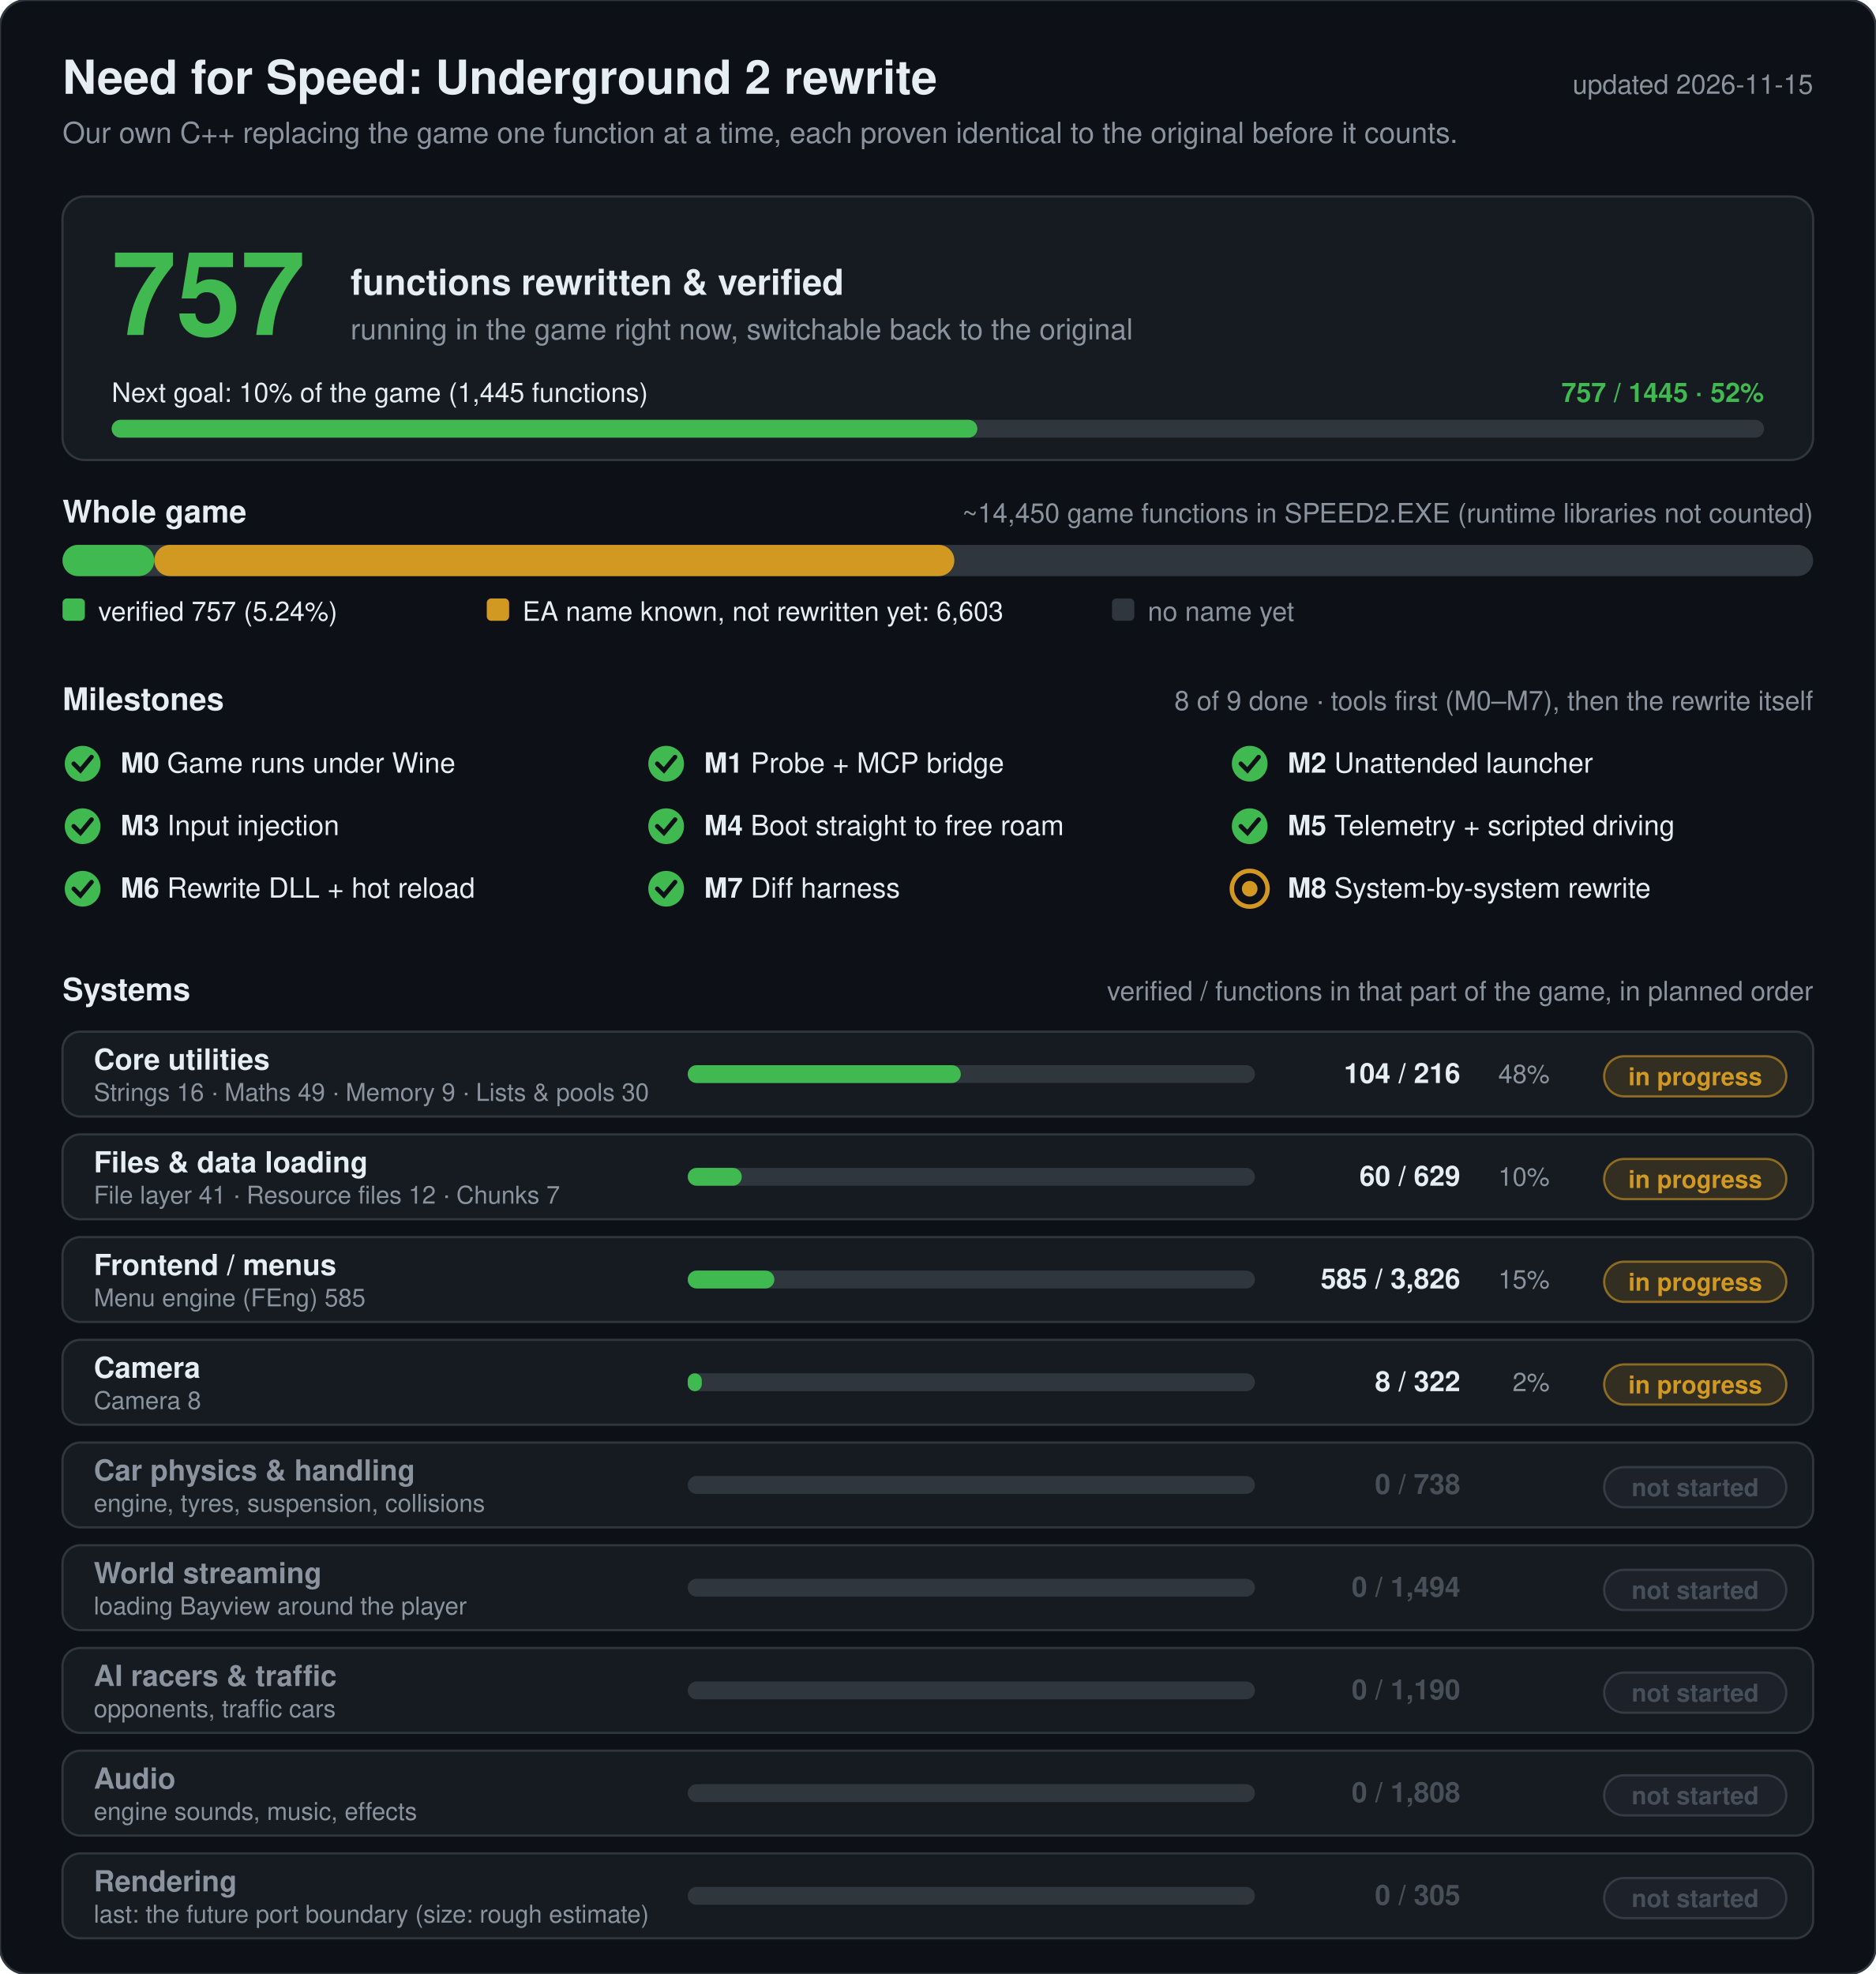
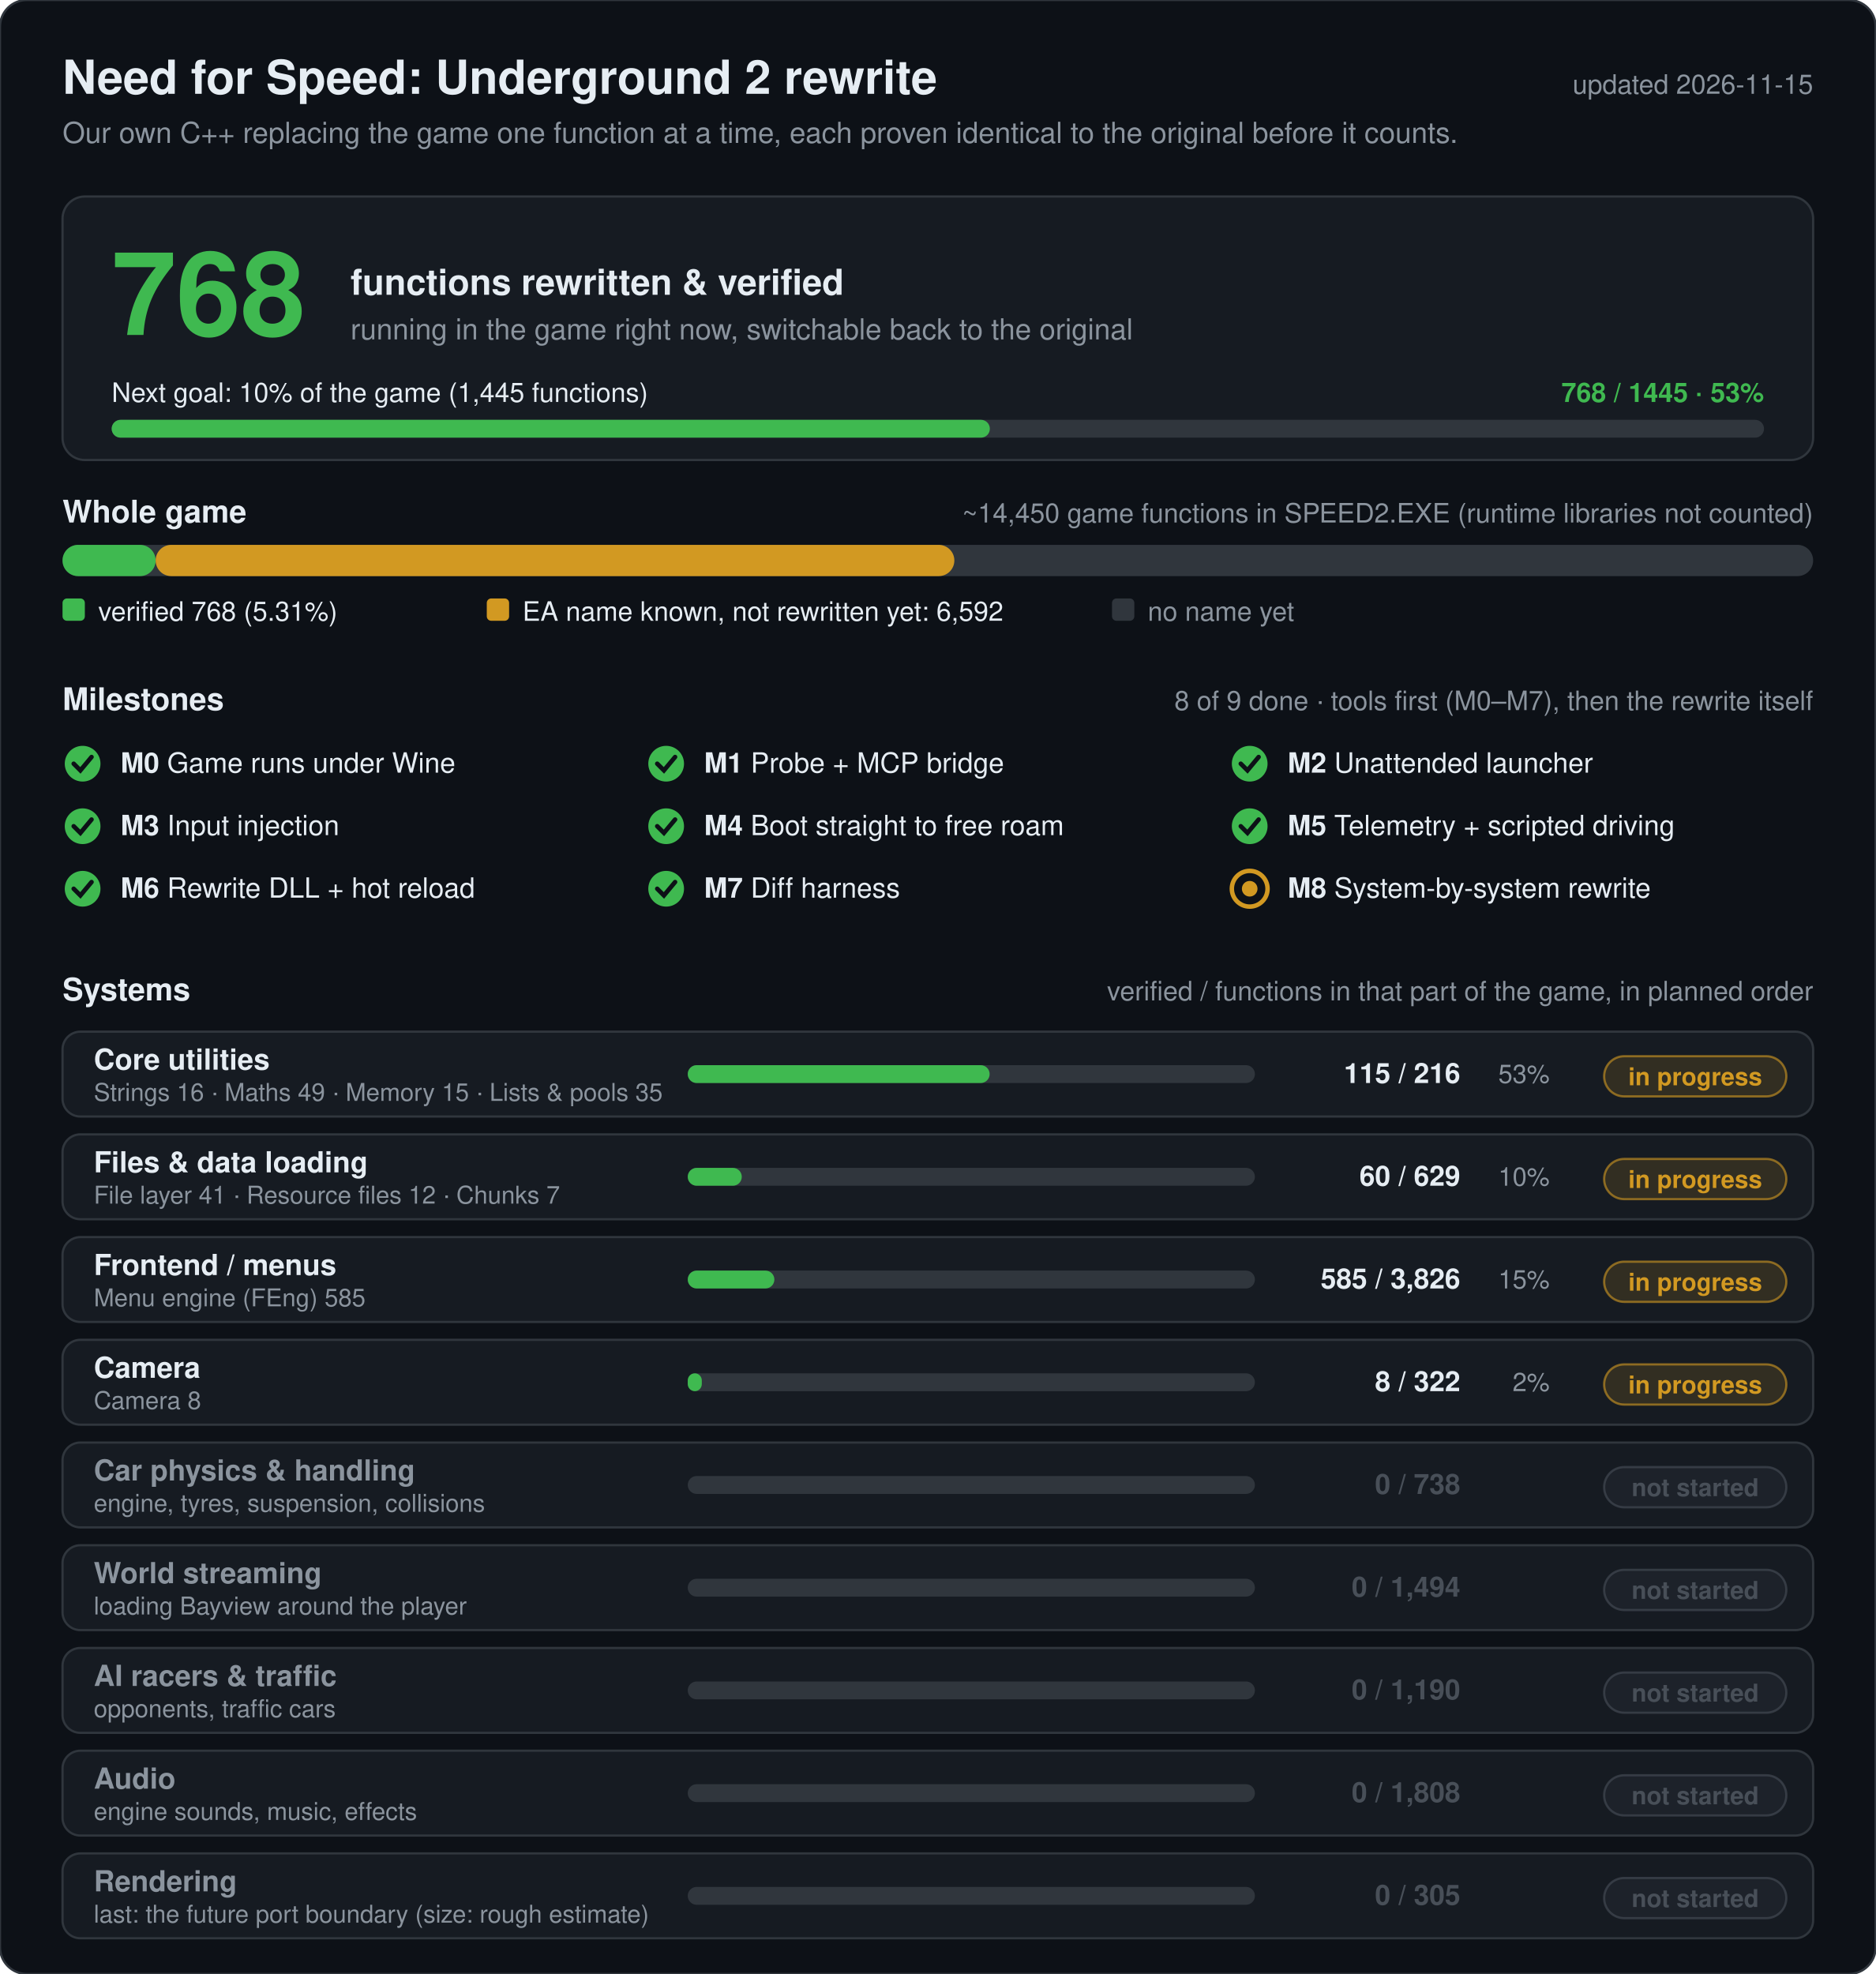
<svg xmlns="http://www.w3.org/2000/svg" width="840" height="884" viewBox="0 0 840 884" font-family="-apple-system, Segoe UI, Helvetica, Arial, sans-serif">
  <rect width="840" height="884" rx="12" fill="#0d1117" stroke="#30363d" />
  <text x="28" y="42" font-size="21" font-weight="700" fill="#e6edf3">Need for Speed: Underground 2 rewrite</text>
  <text x="812" y="42" font-size="12" fill="#8b949e" text-anchor="end">updated 2026-11-15</text>
  <text x="28" y="64" font-size="13" fill="#8b949e">Our own C++ replacing the game one function at a time, each proven identical to the original before it counts.</text>
  <rect x="28" y="88" width="784" height="118" rx="10" fill="#161b22" stroke="#30363d" />
-   <text x="50" y="150" font-size="52" font-weight="800" fill="#3fb950">757</text>
+   <text x="50" y="150" font-size="52" font-weight="800" fill="#3fb950">768</text>
  <text x="157" y="132" font-size="16" font-weight="600" fill="#e6edf3">functions rewritten &amp; verified</text>
  <text x="157" y="152" font-size="13" fill="#8b949e">running in the game right now, switchable back to the original</text>
  <text x="50" y="180" font-size="12" fill="#e6edf3">Next goal: 10% of the game (1,445 functions)</text>
-   <text x="790" y="180" font-size="12" font-weight="700" fill="#3fb950" text-anchor="end">757 / 1445 · 52%</text>
+   <text x="790" y="180" font-size="12" font-weight="700" fill="#3fb950" text-anchor="end">768 / 1445 · 53%</text>
  <rect x="50" y="188" width="740" height="8" rx="4.0" fill="#30363d" />
-   <rect x="50.0" y="188" width="387.7" height="8" rx="4.0" fill="#3fb950" />
+   <rect x="50.0" y="188" width="393.3" height="8" rx="4.0" fill="#3fb950" />
  <text x="28" y="234" font-size="14" font-weight="600" fill="#e6edf3">Whole game</text>
  <text x="812" y="234" font-size="12" fill="#8b949e" text-anchor="end">~14,450 game functions in SPEED2.EXE (runtime libraries not counted)</text>
  <rect x="28" y="244" width="784" height="14" rx="7.0" fill="#30363d" />
-   <rect x="28.0" y="244" width="41.1" height="14" rx="7.0" fill="#3fb950" />
-   <rect x="69.1" y="244" width="358.3" height="14" rx="7.0" fill="#d29922" />
+   <rect x="28.0" y="244" width="41.7" height="14" rx="7.0" fill="#3fb950" />
+   <rect x="69.7" y="244" width="357.7" height="14" rx="7.0" fill="#d29922" />
  <rect x="28" y="268" width="10" height="10" rx="2" fill="#3fb950" />
-   <text x="44" y="278" font-size="12" fill="#e6edf3">verified 757 (5.24%)</text>
+   <text x="44" y="278" font-size="12" fill="#e6edf3">verified 768 (5.31%)</text>
  <rect x="218" y="268" width="10" height="10" rx="2" fill="#d29922" />
-   <text x="234" y="278" font-size="12" fill="#e6edf3">EA name known, not rewritten yet: 6,603</text>
+   <text x="234" y="278" font-size="12" fill="#e6edf3">EA name known, not rewritten yet: 6,592</text>
  <rect x="498" y="268" width="10" height="10" rx="2" fill="#30363d" />
  <text x="514" y="278" font-size="12" fill="#8b949e">no name yet</text>
  <text x="28" y="318" font-size="14" font-weight="600" fill="#e6edf3">Milestones</text>
  <text x="812" y="318" font-size="12" fill="#8b949e" text-anchor="end">8 of 9 done · tools first (M0–M7), then the rewrite itself</text>
  <circle cx="37.0" cy="342" r="8" fill="#3fb950" />
  <path d="M33.0 342 l3 3 l5 -6" stroke="#0d1117" stroke-width="2" fill="none" stroke-linecap="round" />
  <text x="54.0" y="346" font-size="12.5" fill="#e6edf3">
    <tspan font-weight="700">M0</tspan> Game runs under Wine</text>
  <circle cx="298.333" cy="342" r="8" fill="#3fb950" />
  <path d="M294.333 342 l3 3 l5 -6" stroke="#0d1117" stroke-width="2" fill="none" stroke-linecap="round" />
  <text x="315.333" y="346" font-size="12.5" fill="#e6edf3">
    <tspan font-weight="700">M1</tspan> Probe + MCP bridge</text>
  <circle cx="559.667" cy="342" r="8" fill="#3fb950" />
  <path d="M555.667 342 l3 3 l5 -6" stroke="#0d1117" stroke-width="2" fill="none" stroke-linecap="round" />
  <text x="576.667" y="346" font-size="12.5" fill="#e6edf3">
    <tspan font-weight="700">M2</tspan> Unattended launcher</text>
  <circle cx="37.0" cy="370" r="8" fill="#3fb950" />
  <path d="M33.0 370 l3 3 l5 -6" stroke="#0d1117" stroke-width="2" fill="none" stroke-linecap="round" />
  <text x="54.0" y="374" font-size="12.5" fill="#e6edf3">
    <tspan font-weight="700">M3</tspan> Input injection</text>
  <circle cx="298.333" cy="370" r="8" fill="#3fb950" />
  <path d="M294.333 370 l3 3 l5 -6" stroke="#0d1117" stroke-width="2" fill="none" stroke-linecap="round" />
  <text x="315.333" y="374" font-size="12.5" fill="#e6edf3">
    <tspan font-weight="700">M4</tspan> Boot straight to free roam</text>
  <circle cx="559.667" cy="370" r="8" fill="#3fb950" />
  <path d="M555.667 370 l3 3 l5 -6" stroke="#0d1117" stroke-width="2" fill="none" stroke-linecap="round" />
  <text x="576.667" y="374" font-size="12.5" fill="#e6edf3">
    <tspan font-weight="700">M5</tspan> Telemetry + scripted driving</text>
  <circle cx="37.0" cy="398" r="8" fill="#3fb950" />
  <path d="M33.0 398 l3 3 l5 -6" stroke="#0d1117" stroke-width="2" fill="none" stroke-linecap="round" />
  <text x="54.0" y="402" font-size="12.5" fill="#e6edf3">
    <tspan font-weight="700">M6</tspan> Rewrite DLL + hot reload</text>
  <circle cx="298.333" cy="398" r="8" fill="#3fb950" />
  <path d="M294.333 398 l3 3 l5 -6" stroke="#0d1117" stroke-width="2" fill="none" stroke-linecap="round" />
  <text x="315.333" y="402" font-size="12.5" fill="#e6edf3">
    <tspan font-weight="700">M7</tspan> Diff harness</text>
  <circle cx="559.667" cy="398" r="8" fill="none" stroke="#d29922" stroke-width="2" />
  <circle cx="559.667" cy="398" r="3.5" fill="#d29922" />
  <text x="576.667" y="402" font-size="12.5" fill="#e6edf3">
    <tspan font-weight="700">M8</tspan> System-by-system rewrite</text>
  <text x="28" y="448" font-size="14" font-weight="600" fill="#e6edf3">Systems</text>
  <text x="812" y="448" font-size="12" fill="#8b949e" text-anchor="end">verified / functions in that part of the game, in planned order</text>
  <rect x="28" y="462" width="784" height="38" rx="8" fill="#161b22" stroke="#30363d" />
  <text x="42" y="479" font-size="13" font-weight="600" fill="#e6edf3">Core utilities</text>
-   <text x="42" y="493" font-size="11" fill="#8b949e">Strings 16 · Maths 49 · Memory 9 · Lists &amp; pools 30</text>
+   <text x="42" y="493" font-size="11" fill="#8b949e">Strings 16 · Maths 49 · Memory 15 · Lists &amp; pools 35</text>
  <rect x="308" y="477" width="254" height="8" rx="4.0" fill="#30363d" />
-   <rect x="308.0" y="477" width="122.3" height="8" rx="4.0" fill="#3fb950" />
-   <text x="654" y="485" font-size="12.5" font-weight="700" fill="#e6edf3" text-anchor="end">104 / 216</text>
-   <text x="694" y="485" font-size="11.5" fill="#8b949e" text-anchor="end">48%</text>
+   <rect x="308.0" y="477" width="135.2" height="8" rx="4.0" fill="#3fb950" />
+   <text x="654" y="485" font-size="12.5" font-weight="700" fill="#e6edf3" text-anchor="end">115 / 216</text>
+   <text x="694" y="485" font-size="11.5" fill="#8b949e" text-anchor="end">53%</text>
  <rect x="718.4" y="473" width="81.6" height="18" rx="9" fill="#d29922" fill-opacity="0.15" stroke="#d29922" stroke-opacity="0.6" />
  <text x="759.2" y="486" font-size="11" font-weight="600" fill="#d29922" text-anchor="middle">in progress</text>
  <rect x="28" y="508" width="784" height="38" rx="8" fill="#161b22" stroke="#30363d" />
  <text x="42" y="525" font-size="13" font-weight="600" fill="#e6edf3">Files &amp; data loading</text>
  <text x="42" y="539" font-size="11" fill="#8b949e">File layer 41 · Resource files 12 · Chunks 7</text>
  <rect x="308" y="523" width="254" height="8" rx="4.0" fill="#30363d" />
  <rect x="308.0" y="523" width="24.2" height="8" rx="4.0" fill="#3fb950" />
  <text x="654" y="531" font-size="12.5" font-weight="700" fill="#e6edf3" text-anchor="end">60 / 629</text>
  <text x="694" y="531" font-size="11.5" fill="#8b949e" text-anchor="end">10%</text>
  <rect x="718.4" y="519" width="81.6" height="18" rx="9" fill="#d29922" fill-opacity="0.15" stroke="#d29922" stroke-opacity="0.6" />
  <text x="759.2" y="532" font-size="11" font-weight="600" fill="#d29922" text-anchor="middle">in progress</text>
  <rect x="28" y="554" width="784" height="38" rx="8" fill="#161b22" stroke="#30363d" />
  <text x="42" y="571" font-size="13" font-weight="600" fill="#e6edf3">Frontend / menus</text>
  <text x="42" y="585" font-size="11" fill="#8b949e">Menu engine (FEng) 585</text>
  <rect x="308" y="569" width="254" height="8" rx="4.0" fill="#30363d" />
  <rect x="308.0" y="569" width="38.8" height="8" rx="4.0" fill="#3fb950" />
  <text x="654" y="577" font-size="12.5" font-weight="700" fill="#e6edf3" text-anchor="end">585 / 3,826</text>
  <text x="694" y="577" font-size="11.5" fill="#8b949e" text-anchor="end">15%</text>
  <rect x="718.4" y="565" width="81.6" height="18" rx="9" fill="#d29922" fill-opacity="0.15" stroke="#d29922" stroke-opacity="0.6" />
  <text x="759.2" y="578" font-size="11" font-weight="600" fill="#d29922" text-anchor="middle">in progress</text>
  <rect x="28" y="600" width="784" height="38" rx="8" fill="#161b22" stroke="#30363d" />
  <text x="42" y="617" font-size="13" font-weight="600" fill="#e6edf3">Camera</text>
  <text x="42" y="631" font-size="11" fill="#8b949e">Camera 8</text>
  <rect x="308" y="615" width="254" height="8" rx="4.0" fill="#30363d" />
  <rect x="308.0" y="615" width="6.3" height="8" rx="3.2" fill="#3fb950" />
  <text x="654" y="623" font-size="12.5" font-weight="700" fill="#e6edf3" text-anchor="end">8 / 322</text>
  <text x="694" y="623" font-size="11.5" fill="#8b949e" text-anchor="end">2%</text>
  <rect x="718.4" y="611" width="81.6" height="18" rx="9" fill="#d29922" fill-opacity="0.15" stroke="#d29922" stroke-opacity="0.6" />
  <text x="759.2" y="624" font-size="11" font-weight="600" fill="#d29922" text-anchor="middle">in progress</text>
  <rect x="28" y="646" width="784" height="38" rx="8" fill="#161b22" stroke="#30363d" />
  <text x="42" y="663" font-size="13" font-weight="600" fill="#8b949e">Car physics &amp; handling</text>
  <text x="42" y="677" font-size="11" fill="#8b949e">engine, tyres, suspension, collisions</text>
  <rect x="308" y="661" width="254" height="8" rx="4.0" fill="#30363d" />
  <text x="654" y="669" font-size="12.5" font-weight="700" fill="#484f58" text-anchor="end">0 / 738</text>
  <rect x="718.4" y="657" width="81.6" height="18" rx="9" fill="#484f58" fill-opacity="0.15" stroke="#484f58" stroke-opacity="0.6" />
  <text x="759.2" y="670" font-size="11" font-weight="600" fill="#484f58" text-anchor="middle">not started</text>
  <rect x="28" y="692" width="784" height="38" rx="8" fill="#161b22" stroke="#30363d" />
  <text x="42" y="709" font-size="13" font-weight="600" fill="#8b949e">World streaming</text>
  <text x="42" y="723" font-size="11" fill="#8b949e">loading Bayview around the player</text>
  <rect x="308" y="707" width="254" height="8" rx="4.0" fill="#30363d" />
  <text x="654" y="715" font-size="12.5" font-weight="700" fill="#484f58" text-anchor="end">0 / 1,494</text>
  <rect x="718.4" y="703" width="81.6" height="18" rx="9" fill="#484f58" fill-opacity="0.15" stroke="#484f58" stroke-opacity="0.6" />
  <text x="759.2" y="716" font-size="11" font-weight="600" fill="#484f58" text-anchor="middle">not started</text>
  <rect x="28" y="738" width="784" height="38" rx="8" fill="#161b22" stroke="#30363d" />
  <text x="42" y="755" font-size="13" font-weight="600" fill="#8b949e">AI racers &amp; traffic</text>
  <text x="42" y="769" font-size="11" fill="#8b949e">opponents, traffic cars</text>
  <rect x="308" y="753" width="254" height="8" rx="4.0" fill="#30363d" />
  <text x="654" y="761" font-size="12.5" font-weight="700" fill="#484f58" text-anchor="end">0 / 1,190</text>
  <rect x="718.4" y="749" width="81.6" height="18" rx="9" fill="#484f58" fill-opacity="0.15" stroke="#484f58" stroke-opacity="0.6" />
  <text x="759.2" y="762" font-size="11" font-weight="600" fill="#484f58" text-anchor="middle">not started</text>
  <rect x="28" y="784" width="784" height="38" rx="8" fill="#161b22" stroke="#30363d" />
  <text x="42" y="801" font-size="13" font-weight="600" fill="#8b949e">Audio</text>
  <text x="42" y="815" font-size="11" fill="#8b949e">engine sounds, music, effects</text>
  <rect x="308" y="799" width="254" height="8" rx="4.0" fill="#30363d" />
  <text x="654" y="807" font-size="12.5" font-weight="700" fill="#484f58" text-anchor="end">0 / 1,808</text>
  <rect x="718.4" y="795" width="81.6" height="18" rx="9" fill="#484f58" fill-opacity="0.15" stroke="#484f58" stroke-opacity="0.6" />
  <text x="759.2" y="808" font-size="11" font-weight="600" fill="#484f58" text-anchor="middle">not started</text>
  <rect x="28" y="830" width="784" height="38" rx="8" fill="#161b22" stroke="#30363d" />
  <text x="42" y="847" font-size="13" font-weight="600" fill="#8b949e">Rendering</text>
  <text x="42" y="861" font-size="11" fill="#8b949e">last: the future port boundary (size: rough estimate)</text>
  <rect x="308" y="845" width="254" height="8" rx="4.0" fill="#30363d" />
  <text x="654" y="853" font-size="12.5" font-weight="700" fill="#484f58" text-anchor="end">0 / 305</text>
  <rect x="718.4" y="841" width="81.6" height="18" rx="9" fill="#484f58" fill-opacity="0.15" stroke="#484f58" stroke-opacity="0.6" />
  <text x="759.2" y="854" font-size="11" font-weight="600" fill="#484f58" text-anchor="middle">not started</text>
</svg>
